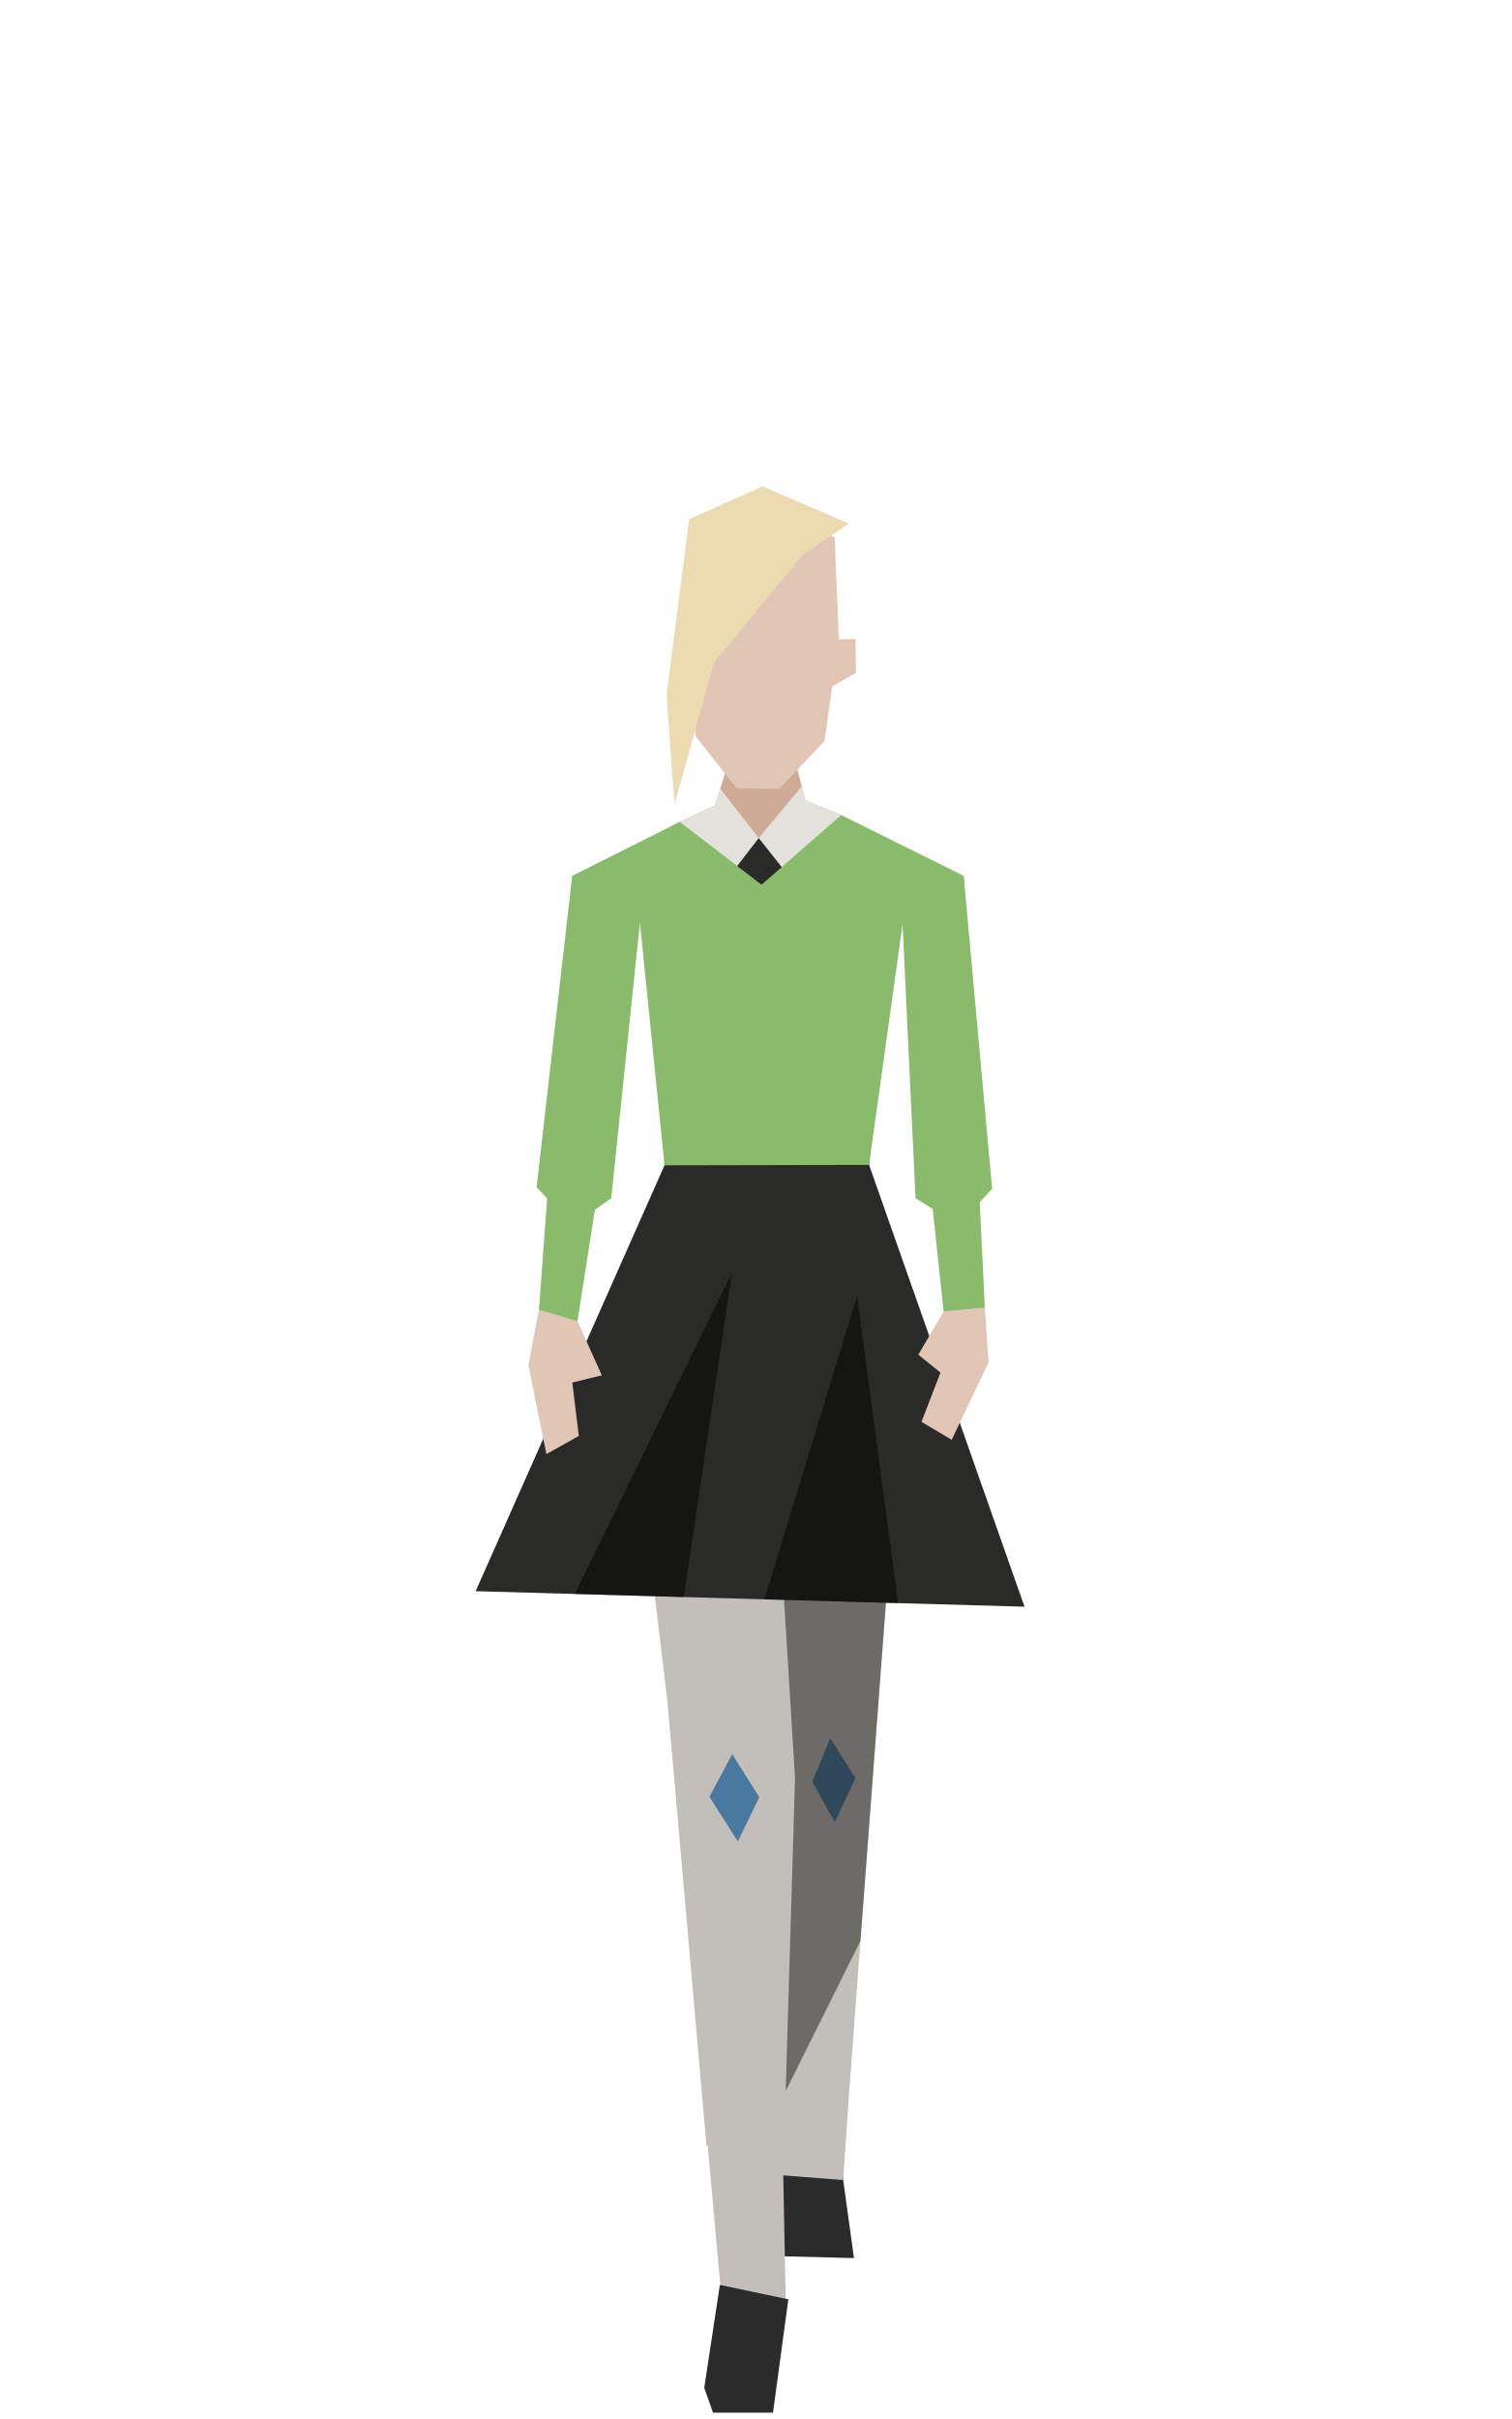
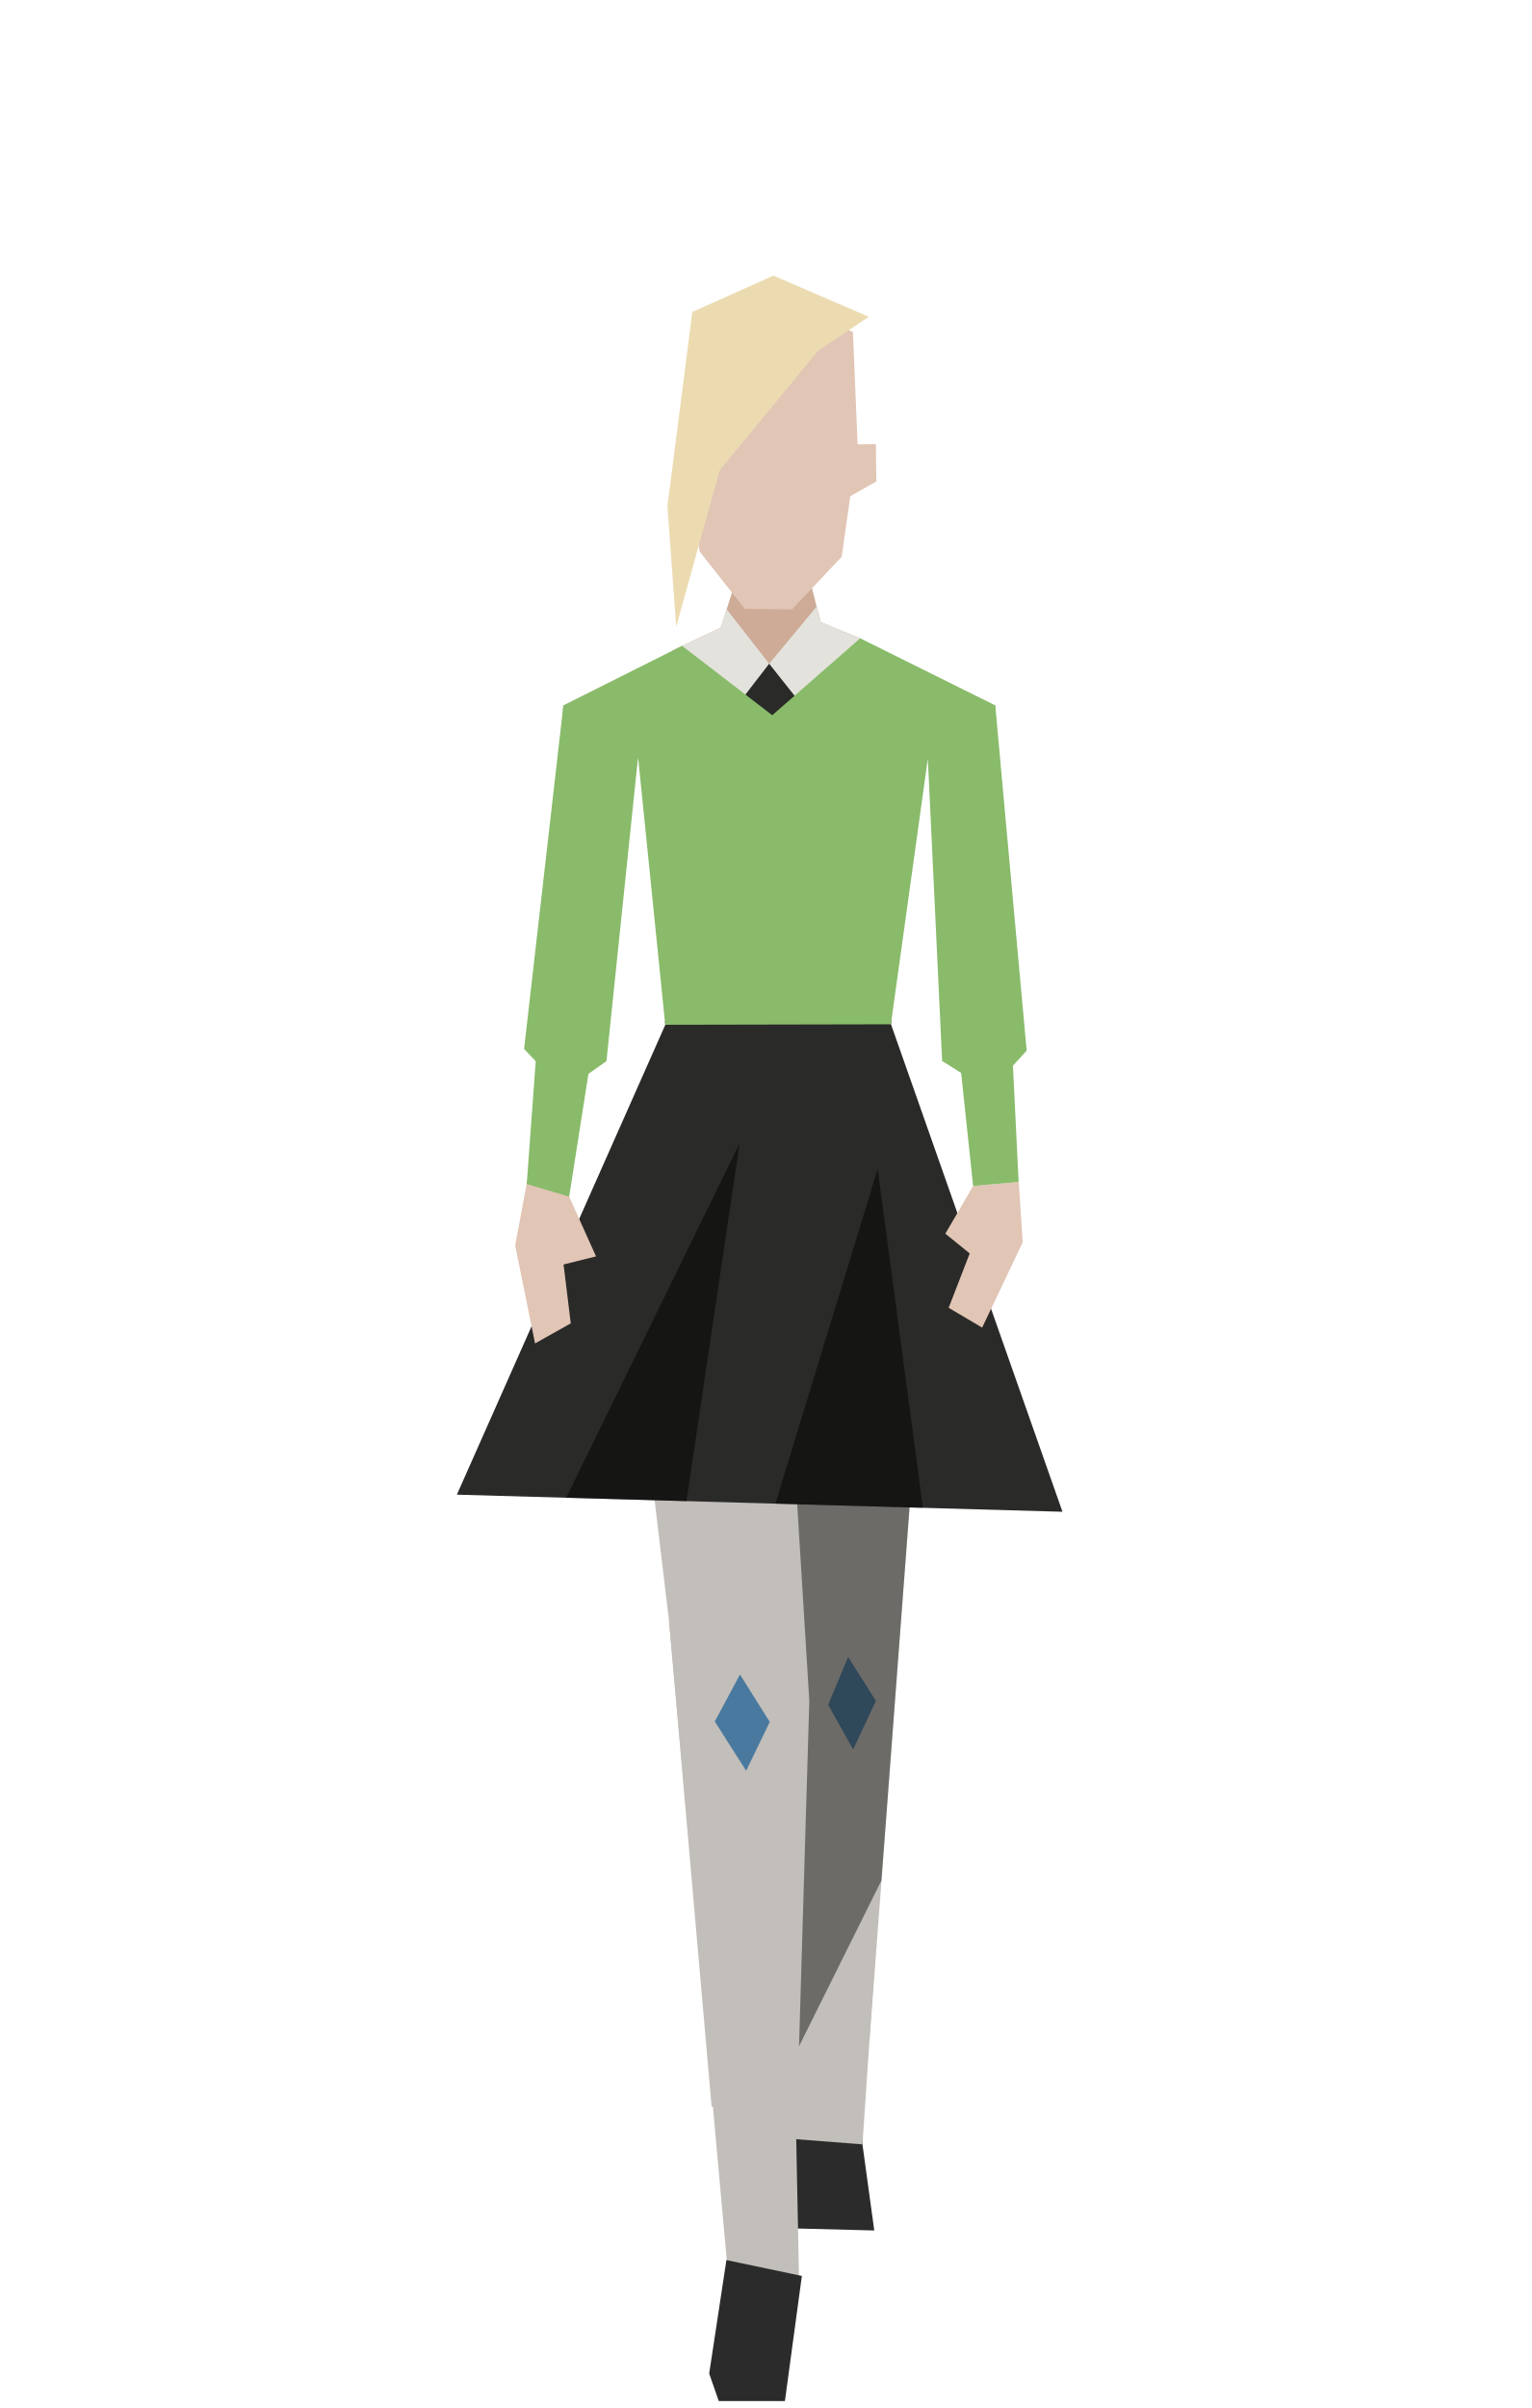
- <svg xmlns="http://www.w3.org/2000/svg" width="100%" height="100%" viewBox="0 0 120 192" version="1.1" xml:space="preserve" style="fill-rule:evenodd;clip-rule:evenodd;stroke-linejoin:round;stroke-miterlimit:2;">
-   <g id="junebug2">
-     <path d="M53.284,65.553l3.464,-1.624l1.832,-5.716l4.292,1.223l1.075,4.09l2.84,1.165l0.027,9.481l-12.954,-0.193l-0.576,-8.426Z" style="fill:#ceab97;fill-rule:nonzero;" />
-     <g>
-       <path d="M66.402,50.74l1.515,-0.019l0.037,2.686l-1.975,1.115l0.423,-3.782Z" style="fill:#e1c5b5;" />
-       <path d="M55.56,44.222l-1.027,9.88l0.714,4.366l3.234,4.103l3.403,0.039l3.569,-3.785l1.146,-8.041l-0.335,-8.126l-4.671,-2.055l-6.033,3.619Z" style="fill:#e1c5b5;" />
-       <path d="M60.543,38.6l-5.832,2.612l-1.793,13.977l0.631,8.671l3.134,-11.268l7.075,-8.585l3.649,-2.446l-6.864,-2.961Z" style="fill:#ecdbb1;" />
+ <svg xmlns="http://www.w3.org/2000/svg" width="100%" height="100%" viewBox="0 0 140 220" version="1.1" xml:space="preserve" style="fill-rule:evenodd;clip-rule:evenodd;stroke-linejoin:round;stroke-miterlimit:2;">
+   <g id="junebug2" transform="matrix(1.27,0,0,1.27,-1711.36,-84.8)">
+     <g transform="matrix(1,0,0,1,2.27374e-13,-24.6242)">
+       <path d="M1395.93,138.177L1399.39,136.553L1401.23,130.837L1405.52,132.06L1406.59,136.15L1409.43,137.315L1409.46,146.796L1396.5,146.603L1395.93,138.177Z" style="fill:rgb(206,171,151);fill-rule:nonzero;" />
+     </g>
+     <g transform="matrix(1.04784,0,0,1.04784,-67.1258,9.7687)">
+       <g transform="matrix(1,0,0,1,1342.64,32.5701)">
+         <path d="M66.129,52.339L67.575,52.321L67.61,54.884L65.726,55.948L66.129,52.339Z" style="fill:rgb(225,197,181);" />
+       </g>
+       <g transform="matrix(1,0,0,1,1342.96,32.5701)">
+         <path d="M55.467,46.119L54.486,55.547L55.168,59.714L58.254,63.63L61.502,63.667L64.908,60.055L66.002,52.381L65.682,44.626L61.224,42.665L55.467,46.119Z" style="fill:rgb(225,197,181);" />
+       </g>
+       <g transform="matrix(1,0,0,1,1342.64,32.5701)">
+         <path d="M60.538,40.753L54.972,43.247L53.261,56.585L53.863,64.86L56.855,54.106L63.606,45.913L67.089,43.579L60.538,40.753Z" style="fill:rgb(236,219,177);" />
+       </g>
    </g>
    <g>
-       <path d="M66.943,173.034l0.853,6.195l-6.039,-0.155l-0.465,-6.658l5.672,0.299l-0.021,0.319Z" style="fill:#2a2b2a;fill-rule:nonzero;" />
-       <path d="M61.448,135.563l0.929,46.916l-5.188,-1.083l-4.159,-45.978" style="fill:#c2beba;fill-rule:nonzero;" />
-       <path d="M55.911,189.525l0.697,1.975l4.761,0l1.218,-9.001l-5.436,-1.141l-1.24,8.167Z" style="fill:#2a2b2a;fill-rule:nonzero;" />
-       <path d="M61.291,118.994l0.156,19.819l0.477,33.831l5.018,0.39l2.324,-34.433l-7.975,-19.607Z" style="fill:#c2beba;fill-rule:nonzero;" />
+       <g transform="matrix(1,0,0,1,2.27374e-13,-12)">
+         <path d="M1409.59,233.034L1410.44,239.229L1404.4,239.074L1403.94,232.416L1409.61,232.715L1409.59,233.034Z" style="fill:rgb(42,43,42);fill-rule:nonzero;" />
+       </g>
+       <g transform="matrix(1,0,0,1,2.27374e-13,-12)">
+         <path d="M1404.09,195.563L1405.02,242.48L1399.83,241.397L1395.67,195.418" style="fill:rgb(194,190,186);fill-rule:nonzero;" />
+       </g>
+       <g transform="matrix(1,0,0,1,2.27374e-13,-12)">
+         <path d="M1398.56,249.525L1399.25,251.5L1404.01,251.5L1405.23,242.499L1399.8,241.358L1398.56,249.525Z" style="fill:rgb(42,43,42);fill-rule:nonzero;" />
+       </g>
+       <g transform="matrix(1,0,0,1,2.27374e-13,-12)">
+         <path d="M1403.94,178.994L1404.09,198.813L1404.57,232.644L1409.59,233.034L1411.91,198.601L1403.94,178.994Z" style="fill:rgb(194,190,186);fill-rule:nonzero;" />
+       </g>
    </g>
    <g>
-       <path d="M71.749,108.451l-4.291,56.948l-5.419,0.611l-1.164,-52.348l2.264,27.712l-1.025,28.072l-6.025,0.884l-3.06,-34.922l-3.242,-27.056l0.043,-0.371l21.888,0.192l0.031,0.278Z" style="fill:#c2beba;fill-rule:nonzero;" />
-       <path d="M56.323,142.614l1.812,-3.38l2.143,3.412l-1.699,3.51l-2.256,-3.542Z" style="fill:#49799e;" />
-       <path d="M64.481,141.409l1.44,-3.435l1.993,3.157l-1.635,3.5l-1.798,-3.222Z" style="fill:#49799e;" />
-       <path d="M61.419,113.563l1.7,27.568l-0.742,24.841l5.936,-11.925l2.361,-31.335l-9.255,-9.149Z" style="fill:#171817;fill-opacity:0.5;fill-rule:nonzero;" />
+       <g transform="matrix(1,0,0,1,-42.3539,-12)">
+         <path d="M1456.75,168.451L1452.46,225.399L1447.04,226.01L1445.87,173.662L1448.14,201.374L1447.11,229.446L1441.09,230.33L1438.03,195.407L1434.79,168.352L1434.83,167.981L1456.72,168.173L1456.75,168.451Z" style="fill:rgb(194,190,186);fill-rule:nonzero;" />
+       </g>
+       <g transform="matrix(0.729631,0.0586455,-0.0518953,0.645649,1365.02,96.3634)">
+         <path d="M56.54,140.842L58.637,135.418L61.929,140.403L60,146.014L56.54,140.842Z" style="fill:rgb(73,121,158);" />
+       </g>
+       <g transform="matrix(1,0,0,1,1342.64,48)">
+         <path d="M64.481,141.409L65.921,137.974L67.914,141.131L66.279,144.631L64.481,141.409Z" style="fill:rgb(73,121,158);" />
+       </g>
+       <g transform="matrix(1,0,0,1,-42.3539,-12)">
+         <path d="M1446.42,173.563L1448.12,201.131L1447.38,225.972L1453.31,214.047L1455.67,182.712L1446.42,173.563Z" style="fill:rgb(23,24,23);fill-opacity:0.5;fill-rule:nonzero;" />
+       </g>
    </g>
-     <path d="M68.996,92.459l0.027,-0.294l-16.279,0.07l0.013,0.257l-14.995,33.803l43.574,1.231l-12.34,-35.067Z" style="fill:#2a2a29;fill-rule:nonzero;" />
-     <path d="M45.628,126.517l12.483,-25.497l-3.826,25.742l-8.657,-0.245Z" style="fill-opacity:0.5;" />
-     <g>
-       <path d="M78.188,103.799l0.295,4.335l-2.928,6.144l-2.4,-1.423l2.129,-5.506l-0.358,1.809l-2.021,-1.636l2.008,-3.432l3.275,-0.291Z" style="fill:#e1c5b5;fill-rule:nonzero;" />
+     <g transform="matrix(1,0,0,1.13306,0.15398,-42.9478)">
+       <path d="M1411.49,161.869L1411.51,161.61L1395.23,161.672L1395.25,161.898L1380.25,191.732L1423.83,192.818L1411.49,161.869Z" style="fill:rgb(42,42,41);fill-rule:nonzero;" />
+     </g>
+     <g transform="matrix(1,0,0,1,1342.64,48)">
+       <path d="M45.628,126.517L58.111,101.02L54.285,126.762L45.628,126.517Z" style="fill-opacity:0.5;" />
+     </g>
+     <g transform="matrix(1,0,0,1,3.67401,-18.4784)">
+       <path d="M1417.16,170.277L1417.45,174.612L1414.53,180.756L1412.12,179.333L1414.25,173.827L1413.9,175.636L1411.88,174L1413.88,170.568L1417.16,170.277Z" style="fill:rgb(225,197,181);fill-rule:nonzero;" />
+     </g>
+     <g transform="matrix(1,0,0,1,-2.51107,-18.4784)">
+       <path d="M1388.14,169.33L1387.11,174.849L1388.54,181.895L1391.11,180.451L1390.37,174.391L1390.54,176.228L1392.93,175.634L1390.91,171.145L1388.14,169.33Z" style="fill:rgb(225,197,181);fill-rule:nonzero;" />
    </g>
    <g>
-       <path d="M42.988,102.852l-1.037,5.519l1.428,7.046l2.572,-1.444l-0.736,-6.06l0.17,1.837l2.392,-0.594l-2.019,-4.489l-2.77,-1.815Z" style="fill:#e1c5b5;fill-rule:nonzero;" />
+       <g transform="matrix(1,0,0,1,1342.64,48)">
+         <path d="M57.176,62.595L60.236,66.519L63.653,62.409L63.954,63.529L66.814,64.705L65.743,69.702L54.462,69.451L53.284,65.553L56.748,63.929L57.176,62.595Z" style="fill:rgb(228,226,220);" />
+       </g>
+       <g transform="matrix(1,0,0,1,1342.64,48)">
+         <path d="M60.236,66.519L63.795,71.002L56.883,70.87L60.236,66.519Z" style="fill:rgb(42,42,41);" />
+       </g>
+       <g transform="matrix(1,0,0,1,1342.64,48)">
+         <path d="M60.459,70.224L66.787,64.691L76.507,69.516L78.188,103.799L74.913,104.09L71.655,73.343L68.996,92.459L52.757,92.492L50.803,73.228L45.845,104.859L42.792,103.946L43.787,90.32L45.428,69.515L53.968,65.232L60.459,70.224Z" style="fill:rgb(137,187,106);" />
+       </g>
+       <g transform="matrix(1,0,0,1,1342.64,48)">
+         <path d="M76.507,69.516L78.766,94.355L76.111,97.256L72.683,95.097L71.655,73.343L76.507,69.516Z" style="fill:rgb(137,187,106);" />
+       </g>
+       <g transform="matrix(1,0,0,1,1342.64,48)">
+         <path d="M45.428,69.516L50.803,73.228L48.528,95.107L45.489,97.256L42.601,94.232L45.428,69.516Z" style="fill:rgb(137,187,106);" />
+       </g>
    </g>
-     <g>
-       <path d="M57.176,62.595l3.06,3.924l3.417,-4.11l0.301,1.12l2.86,1.176l-1.071,4.997l-11.281,-0.251l-1.178,-3.898l3.464,-1.624l0.428,-1.334Z" style="fill:#e4e2dc;" />
-       <path d="M60.236,66.519l3.559,4.483l-6.912,-0.132l3.353,-4.351Z" style="fill:#2a2a29;" />
-       <path d="M60.459,70.224l6.328,-5.533l9.72,4.825l1.681,34.283l-3.275,0.291l-3.258,-30.747l-2.659,19.116l-16.239,0.033l-1.954,-19.264l-4.958,31.631l-3.053,-0.913l0.995,-13.626l1.641,-20.805l8.54,-4.283l6.491,4.992Z" style="fill:#89bb6a;" />
-       <path d="M76.507,69.516l2.259,24.839l-2.655,2.901l-3.428,-2.159l-1.028,-21.754l4.852,-3.827Z" style="fill:#89bb6a;" />
-       <path d="M45.428,69.516l5.375,3.712l-2.275,21.879l-3.039,2.149l-2.888,-3.024l2.827,-24.716Z" style="fill:#89bb6a;" />
+     <g transform="matrix(1,0,0,1,1342.64,48)">
+       <path d="M60.683,126.943L68.045,102.869L71.302,127.243L60.683,126.943Z" style="fill-opacity:0.5;" />
    </g>
-     <path d="M60.683,126.943l7.362,-24.074l3.257,24.374l-10.619,-0.3Z" style="fill-opacity:0.5;" />
  </g>
</svg>
